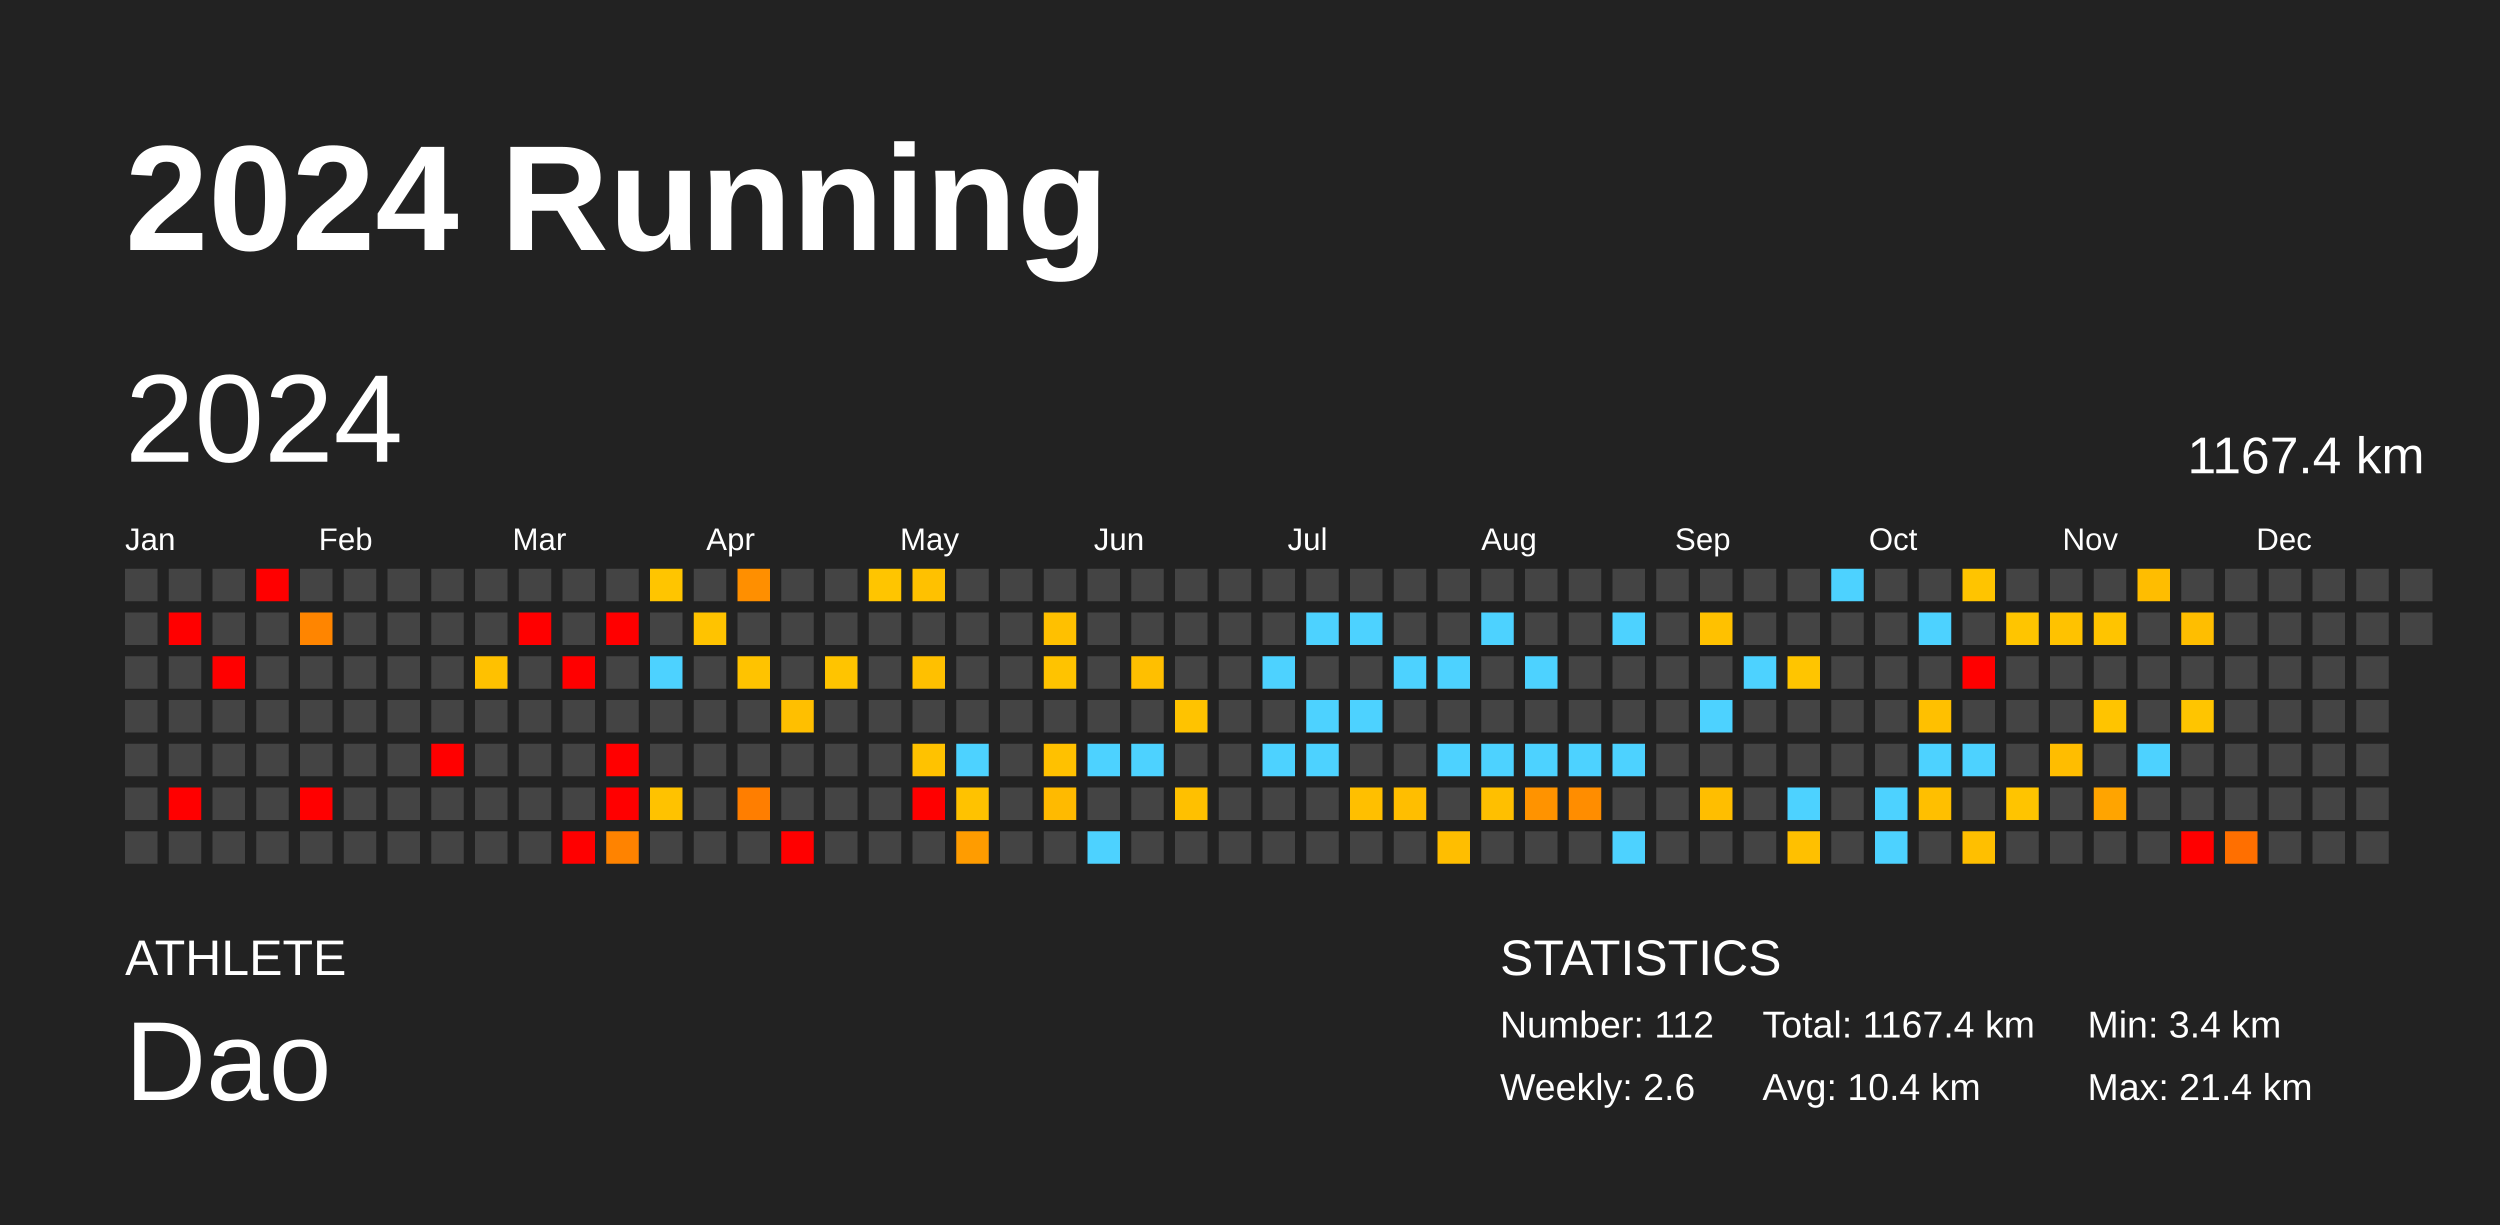
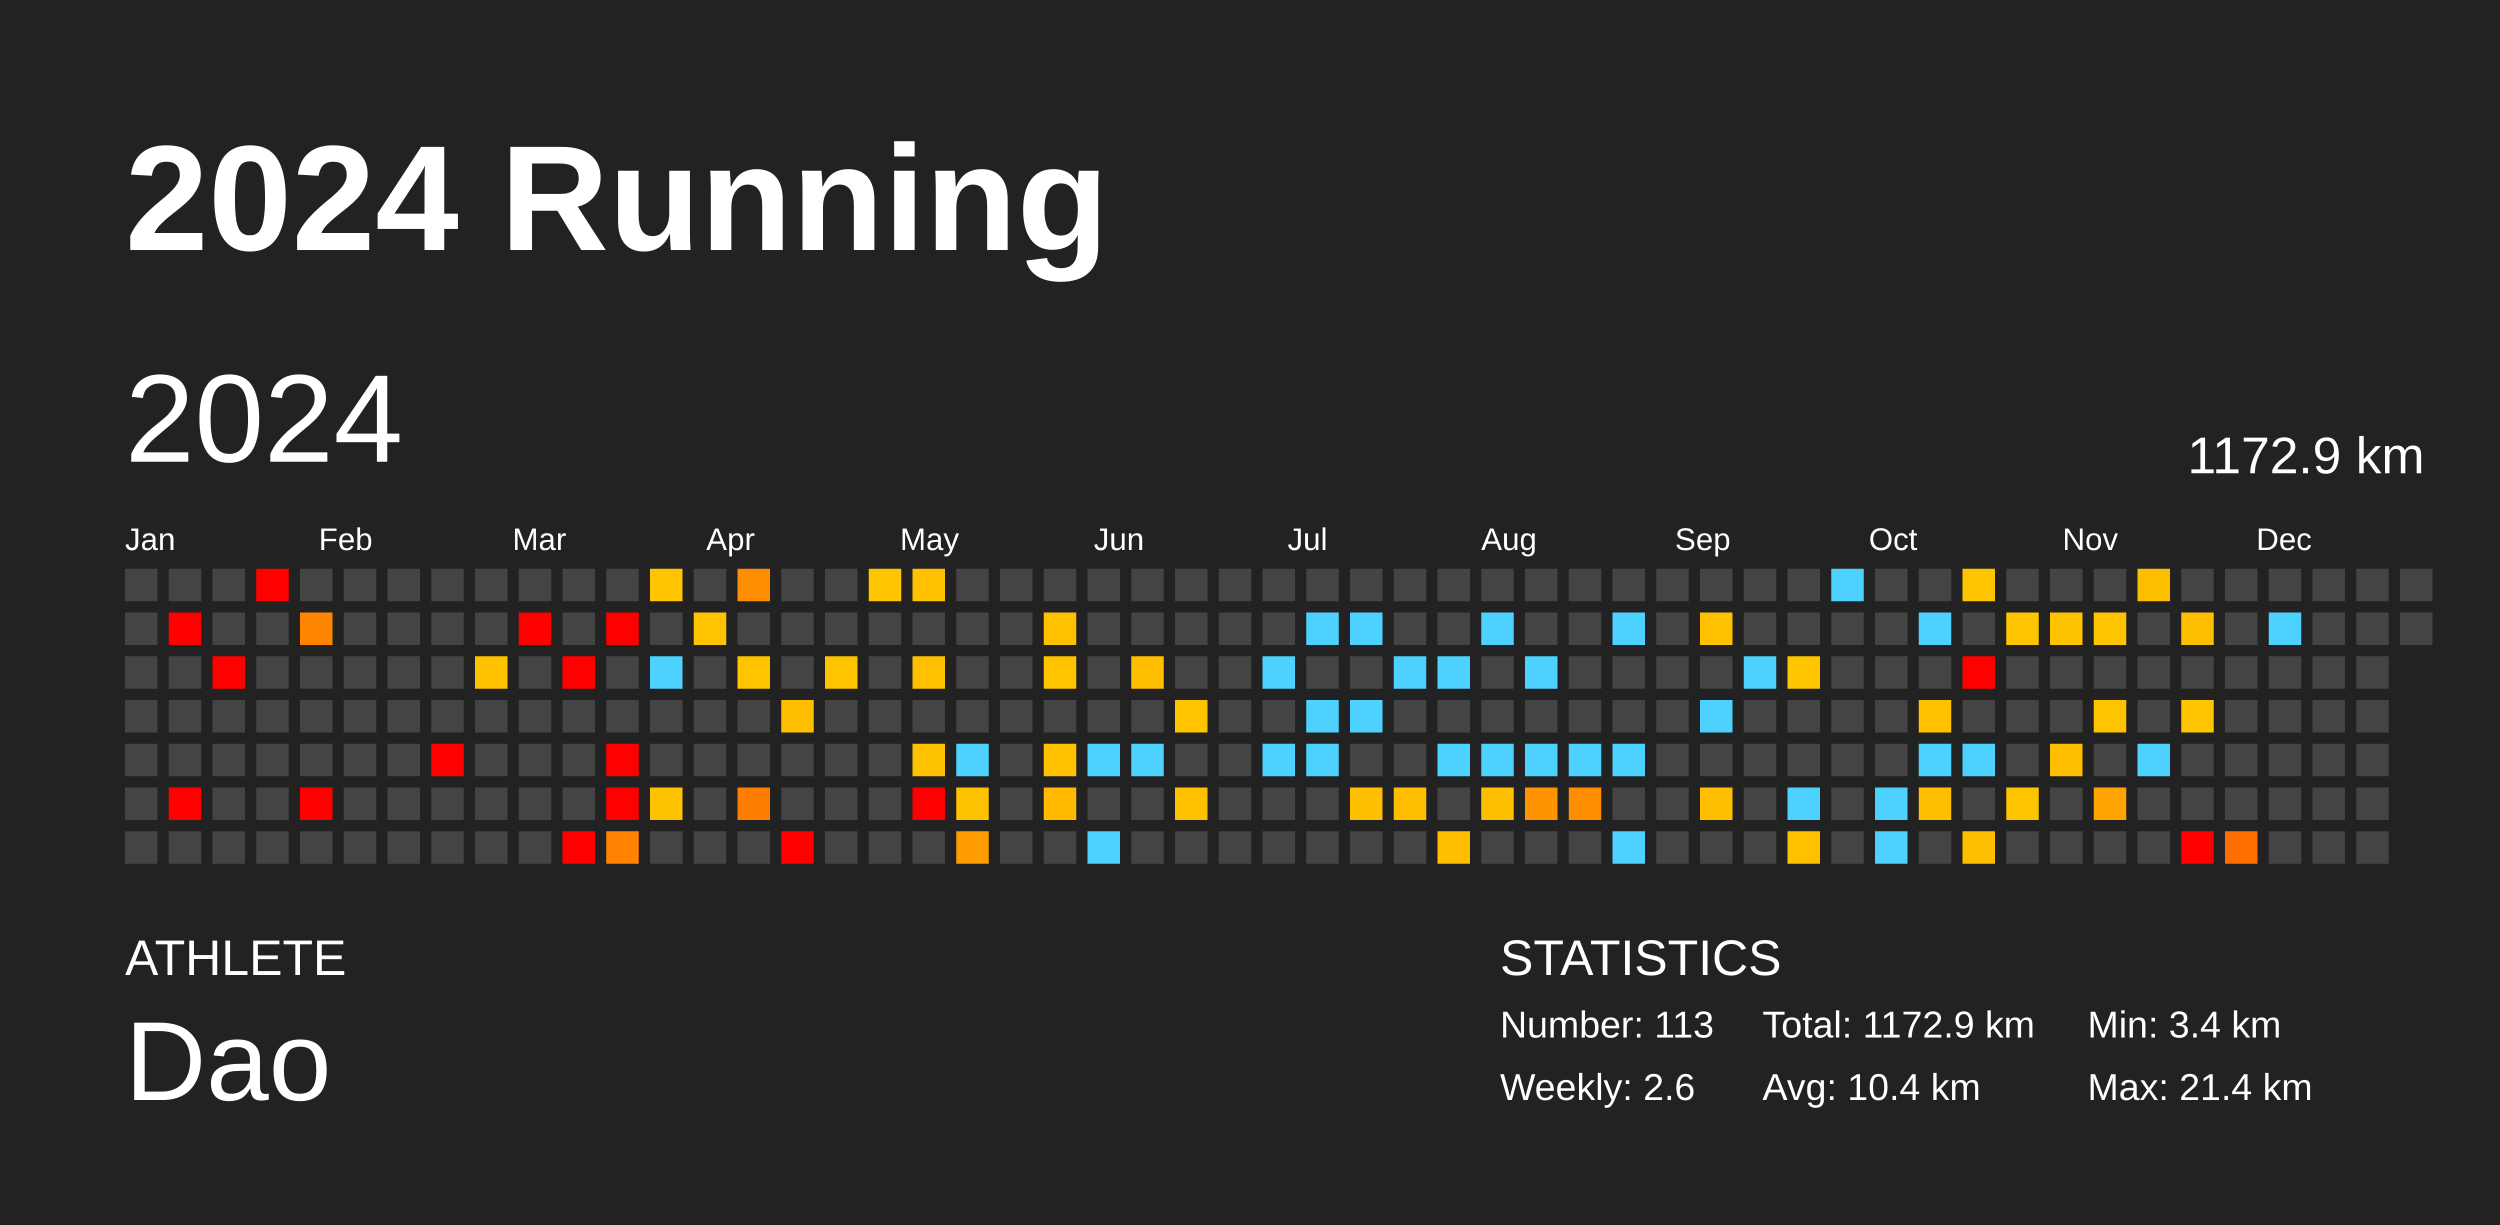
<svg xmlns="http://www.w3.org/2000/svg" baseProfile="full" height="98mm" version="1.1" viewBox="0,0,200,98" width="200mm">
  <defs />
  <rect fill="#222222" height="98" width="200" x="0" y="0" />
  <text fill="#FFFFFF" style="font-size:12px; font-family:Arial; font-weight:bold;" x="10" y="20">2024 Running</text>
  <text fill="#FFFFFF" style="font-size:4px; font-family:Arial" x="10" y="78">ATHLETE</text>
  <text fill="#FFFFFF" style="font-size:9px; font-family:Arial" x="10" y="88">Dao</text>
  <text fill="#FFFFFF" style="font-size:4px; font-family:Arial" x="120" y="78">STATISTICS</text>
-   <text fill="#FFFFFF" style="font-size:3px; font-family:Arial" x="120" y="83">Number: 112</text>
+   <text fill="#FFFFFF" style="font-size:3px; font-family:Arial" x="120" y="83">Number: 113</text>
  <text fill="#FFFFFF" style="font-size:3px; font-family:Arial" x="120" y="88">Weekly: 2.6</text>
-   <text fill="#FFFFFF" style="font-size:3px; font-family:Arial" x="141" y="83">Total: 1167.4 km</text>
+   <text fill="#FFFFFF" style="font-size:3px; font-family:Arial" x="141" y="83">Total: 1172.9 km</text>
  <text fill="#FFFFFF" style="font-size:3px; font-family:Arial" x="141" y="88">Avg: 10.4 km</text>
  <text fill="#FFFFFF" style="font-size:3px; font-family:Arial" x="167" y="83">Min: 3.4 km</text>
  <text fill="#FFFFFF" style="font-size:3px; font-family:Arial" x="167" y="88">Max: 21.4 km</text>
  <text dominant-baseline="hanging" fill="#FFFFFF" style="font-size:10.0px; font-family:Arial;" x="10" y="30">2024</text>
-   <text dominant-baseline="hanging" fill="#FFFFFF" style="font-size:4.125px; font-family:Arial;" x="175" y="35">1167.4 km</text>
+   <text dominant-baseline="hanging" fill="#FFFFFF" style="font-size:4.125px; font-family:Arial;" x="175" y="35">1172.9 km</text>
  <text fill="#FFFFFF" style="font-size:2.5px; font-family:Arial" x="10.0" y="44">Jan</text>
  <text fill="#FFFFFF" style="font-size:2.5px; font-family:Arial" x="25.5" y="44">Feb</text>
  <text fill="#FFFFFF" style="font-size:2.5px; font-family:Arial" x="41.0" y="44">Mar</text>
  <text fill="#FFFFFF" style="font-size:2.5px; font-family:Arial" x="56.5" y="44">Apr</text>
  <text fill="#FFFFFF" style="font-size:2.5px; font-family:Arial" x="72.0" y="44">May</text>
  <text fill="#FFFFFF" style="font-size:2.5px; font-family:Arial" x="87.5" y="44">Jun</text>
  <text fill="#FFFFFF" style="font-size:2.5px; font-family:Arial" x="103.0" y="44">Jul</text>
  <text fill="#FFFFFF" style="font-size:2.5px; font-family:Arial" x="118.5" y="44">Aug</text>
  <text fill="#FFFFFF" style="font-size:2.5px; font-family:Arial" x="134.0" y="44">Sep</text>
  <text fill="#FFFFFF" style="font-size:2.5px; font-family:Arial" x="149.5" y="44">Oct</text>
  <text fill="#FFFFFF" style="font-size:2.5px; font-family:Arial" x="165.0" y="44">Nov</text>
  <text fill="#FFFFFF" style="font-size:2.5px; font-family:Arial" x="180.5" y="44">Dec</text>
  <rect fill="#444444" height="2.6" width="2.6" x="10.0" y="45.5" />
  <rect fill="#444444" height="2.6" width="2.6" x="10.0" y="49.0" />
  <rect fill="#444444" height="2.6" width="2.6" x="10.0" y="52.5" />
  <rect fill="#444444" height="2.6" width="2.6" x="10.0" y="56.0" />
  <rect fill="#444444" height="2.6" width="2.6" x="10.0" y="59.5" />
  <rect fill="#444444" height="2.6" width="2.6" x="10.0" y="63.0" />
  <rect fill="#444444" height="2.6" width="2.6" x="10.0" y="66.5" />
  <rect fill="#444444" height="2.6" width="2.6" x="13.5" y="45.5" />
  <rect fill="red" height="2.6" width="2.6" x="13.5" y="49.0" />
  <rect fill="#444444" height="2.6" width="2.6" x="13.5" y="52.5" />
  <rect fill="#444444" height="2.6" width="2.6" x="13.5" y="56.0" />
  <rect fill="#444444" height="2.6" width="2.6" x="13.5" y="59.5" />
  <rect fill="red" height="2.6" width="2.6" x="13.5" y="63.0" />
  <rect fill="#444444" height="2.6" width="2.6" x="13.5" y="66.5" />
  <rect fill="#444444" height="2.6" width="2.6" x="17.0" y="45.5" />
  <rect fill="#444444" height="2.6" width="2.6" x="17.0" y="49.0" />
  <rect fill="red" height="2.6" width="2.6" x="17.0" y="52.5" />
  <rect fill="#444444" height="2.6" width="2.6" x="17.0" y="56.0" />
  <rect fill="#444444" height="2.6" width="2.6" x="17.0" y="59.5" />
  <rect fill="#444444" height="2.6" width="2.6" x="17.0" y="63.0" />
  <rect fill="#444444" height="2.6" width="2.6" x="17.0" y="66.5" />
  <rect fill="red" height="2.6" width="2.6" x="20.5" y="45.5" />
  <rect fill="#444444" height="2.6" width="2.6" x="20.5" y="49.0" />
  <rect fill="#444444" height="2.6" width="2.6" x="20.5" y="52.5" />
  <rect fill="#444444" height="2.6" width="2.6" x="20.5" y="56.0" />
  <rect fill="#444444" height="2.6" width="2.6" x="20.5" y="59.5" />
  <rect fill="#444444" height="2.6" width="2.6" x="20.5" y="63.0" />
  <rect fill="#444444" height="2.6" width="2.6" x="20.5" y="66.5" />
  <rect fill="#444444" height="2.6" width="2.6" x="24.0" y="45.5" />
  <rect fill="#ff8500" height="2.6" width="2.6" x="24.0" y="49.0" />
  <rect fill="#444444" height="2.6" width="2.6" x="24.0" y="52.5" />
  <rect fill="#444444" height="2.6" width="2.6" x="24.0" y="56.0" />
  <rect fill="#444444" height="2.6" width="2.6" x="24.0" y="59.5" />
  <rect fill="red" height="2.6" width="2.6" x="24.0" y="63.0" />
  <rect fill="#444444" height="2.6" width="2.6" x="24.0" y="66.5" />
  <rect fill="#444444" height="2.6" width="2.6" x="27.5" y="45.5" />
  <rect fill="#444444" height="2.6" width="2.6" x="27.5" y="49.0" />
  <rect fill="#444444" height="2.6" width="2.6" x="27.5" y="52.5" />
  <rect fill="#444444" height="2.6" width="2.6" x="27.5" y="56.0" />
  <rect fill="#444444" height="2.6" width="2.6" x="27.5" y="59.5" />
  <rect fill="#444444" height="2.6" width="2.6" x="27.5" y="63.0" />
  <rect fill="#444444" height="2.6" width="2.6" x="27.5" y="66.5" />
  <rect fill="#444444" height="2.6" width="2.6" x="31.0" y="45.5" />
  <rect fill="#444444" height="2.6" width="2.6" x="31.0" y="49.0" />
  <rect fill="#444444" height="2.6" width="2.6" x="31.0" y="52.5" />
  <rect fill="#444444" height="2.6" width="2.6" x="31.0" y="56.0" />
  <rect fill="#444444" height="2.6" width="2.6" x="31.0" y="59.5" />
  <rect fill="#444444" height="2.6" width="2.6" x="31.0" y="63.0" />
  <rect fill="#444444" height="2.6" width="2.6" x="31.0" y="66.5" />
  <rect fill="#444444" height="2.6" width="2.6" x="34.5" y="45.5" />
  <rect fill="#444444" height="2.6" width="2.6" x="34.5" y="49.0" />
  <rect fill="#444444" height="2.6" width="2.6" x="34.5" y="52.5" />
  <rect fill="#444444" height="2.6" width="2.6" x="34.5" y="56.0" />
  <rect fill="red" height="2.6" width="2.6" x="34.5" y="59.5" />
  <rect fill="#444444" height="2.6" width="2.6" x="34.5" y="63.0" />
  <rect fill="#444444" height="2.6" width="2.6" x="34.5" y="66.5" />
  <rect fill="#444444" height="2.6" width="2.6" x="38.0" y="45.5" />
  <rect fill="#444444" height="2.6" width="2.6" x="38.0" y="49.0" />
  <rect fill="#ffc100" height="2.6" width="2.6" x="38.0" y="52.5" />
  <rect fill="#444444" height="2.6" width="2.6" x="38.0" y="56.0" />
  <rect fill="#444444" height="2.6" width="2.6" x="38.0" y="59.5" />
  <rect fill="#444444" height="2.6" width="2.6" x="38.0" y="63.0" />
  <rect fill="#444444" height="2.6" width="2.6" x="38.0" y="66.5" />
  <rect fill="#444444" height="2.6" width="2.6" x="41.5" y="45.5" />
  <rect fill="red" height="2.6" width="2.6" x="41.5" y="49.0" />
  <rect fill="#444444" height="2.6" width="2.6" x="41.5" y="52.5" />
  <rect fill="#444444" height="2.6" width="2.6" x="41.5" y="56.0" />
  <rect fill="#444444" height="2.6" width="2.6" x="41.5" y="59.5" />
  <rect fill="#444444" height="2.6" width="2.6" x="41.5" y="63.0" />
  <rect fill="#444444" height="2.6" width="2.6" x="41.5" y="66.5" />
  <rect fill="#444444" height="2.6" width="2.6" x="45.0" y="45.5" />
  <rect fill="#444444" height="2.6" width="2.6" x="45.0" y="49.0" />
  <rect fill="red" height="2.6" width="2.6" x="45.0" y="52.5" />
  <rect fill="#444444" height="2.6" width="2.6" x="45.0" y="56.0" />
  <rect fill="#444444" height="2.6" width="2.6" x="45.0" y="59.5" />
  <rect fill="#444444" height="2.6" width="2.6" x="45.0" y="63.0" />
  <rect fill="red" height="2.6" width="2.6" x="45.0" y="66.5" />
  <rect fill="#444444" height="2.6" width="2.6" x="48.5" y="45.5" />
  <rect fill="red" height="2.6" width="2.6" x="48.5" y="49.0" />
  <rect fill="#444444" height="2.6" width="2.6" x="48.5" y="52.5" />
  <rect fill="#444444" height="2.6" width="2.6" x="48.5" y="56.0" />
  <rect fill="red" height="2.6" width="2.6" x="48.5" y="59.5" />
  <rect fill="red" height="2.6" width="2.6" x="48.5" y="63.0" />
  <rect fill="#ff8300" height="2.6" width="2.6" x="48.5" y="66.5" />
  <rect fill="#ffc500" height="2.6" width="2.6" x="52.0" y="45.5" />
  <rect fill="#444444" height="2.6" width="2.6" x="52.0" y="49.0" />
  <rect fill="#4dd2ff" height="2.6" width="2.6" x="52.0" y="52.5" />
  <rect fill="#444444" height="2.6" width="2.6" x="52.0" y="56.0" />
  <rect fill="#444444" height="2.6" width="2.6" x="52.0" y="59.5" />
  <rect fill="#ffc200" height="2.6" width="2.6" x="52.0" y="63.0" />
  <rect fill="#444444" height="2.6" width="2.6" x="52.0" y="66.5" />
  <rect fill="#444444" height="2.6" width="2.6" x="55.5" y="45.5" />
  <rect fill="#ffc300" height="2.6" width="2.6" x="55.5" y="49.0" />
  <rect fill="#444444" height="2.6" width="2.6" x="55.5" y="52.5" />
  <rect fill="#444444" height="2.6" width="2.6" x="55.5" y="56.0" />
  <rect fill="#444444" height="2.6" width="2.6" x="55.5" y="59.5" />
  <rect fill="#444444" height="2.6" width="2.6" x="55.5" y="63.0" />
  <rect fill="#444444" height="2.6" width="2.6" x="55.5" y="66.5" />
  <rect fill="#ff8f00" height="2.6" width="2.6" x="59.0" y="45.5" />
  <rect fill="#444444" height="2.6" width="2.6" x="59.0" y="49.0" />
  <rect fill="#ffc300" height="2.6" width="2.6" x="59.0" y="52.5" />
  <rect fill="#444444" height="2.6" width="2.6" x="59.0" y="56.0" />
  <rect fill="#444444" height="2.6" width="2.6" x="59.0" y="59.5" />
  <rect fill="#ff7e00" height="2.6" width="2.6" x="59.0" y="63.0" />
  <rect fill="#444444" height="2.6" width="2.6" x="59.0" y="66.5" />
  <rect fill="#444444" height="2.6" width="2.6" x="62.5" y="45.5" />
  <rect fill="#444444" height="2.6" width="2.6" x="62.5" y="49.0" />
  <rect fill="#444444" height="2.6" width="2.6" x="62.5" y="52.5" />
  <rect fill="#ffbf00" height="2.6" width="2.6" x="62.5" y="56.0" />
  <rect fill="#444444" height="2.6" width="2.6" x="62.5" y="59.5" />
  <rect fill="#444444" height="2.6" width="2.6" x="62.5" y="63.0" />
  <rect fill="red" height="2.6" width="2.6" x="62.5" y="66.5" />
  <rect fill="#444444" height="2.6" width="2.6" x="66.0" y="45.5" />
  <rect fill="#444444" height="2.6" width="2.6" x="66.0" y="49.0" />
  <rect fill="#ffc400" height="2.6" width="2.6" x="66.0" y="52.5" />
  <rect fill="#444444" height="2.6" width="2.6" x="66.0" y="56.0" />
  <rect fill="#444444" height="2.6" width="2.6" x="66.0" y="59.5" />
  <rect fill="#444444" height="2.6" width="2.6" x="66.0" y="63.0" />
  <rect fill="#444444" height="2.6" width="2.6" x="66.0" y="66.5" />
  <rect fill="#ffc500" height="2.6" width="2.6" x="69.5" y="45.5" />
  <rect fill="#444444" height="2.6" width="2.6" x="69.5" y="49.0" />
  <rect fill="#444444" height="2.6" width="2.6" x="69.5" y="52.5" />
  <rect fill="#444444" height="2.6" width="2.6" x="69.5" y="56.0" />
  <rect fill="#444444" height="2.6" width="2.6" x="69.5" y="59.5" />
  <rect fill="#444444" height="2.6" width="2.6" x="69.5" y="63.0" />
  <rect fill="#444444" height="2.6" width="2.6" x="69.5" y="66.5" />
  <rect fill="#ffc100" height="2.6" width="2.6" x="73.0" y="45.5" />
  <rect fill="#444444" height="2.6" width="2.6" x="73.0" y="49.0" />
  <rect fill="#ffc000" height="2.6" width="2.6" x="73.0" y="52.5" />
  <rect fill="#444444" height="2.6" width="2.6" x="73.0" y="56.0" />
  <rect fill="#ffc200" height="2.6" width="2.6" x="73.0" y="59.5" />
  <rect fill="red" height="2.6" width="2.6" x="73.0" y="63.0" />
  <rect fill="#444444" height="2.6" width="2.6" x="73.0" y="66.5" />
  <rect fill="#444444" height="2.6" width="2.6" x="76.5" y="45.5" />
  <rect fill="#444444" height="2.6" width="2.6" x="76.5" y="49.0" />
  <rect fill="#444444" height="2.6" width="2.6" x="76.5" y="52.5" />
  <rect fill="#444444" height="2.6" width="2.6" x="76.5" y="56.0" />
  <rect fill="#4dd2ff" height="2.6" width="2.6" x="76.5" y="59.5" />
  <rect fill="#ffc200" height="2.6" width="2.6" x="76.5" y="63.0" />
  <rect fill="#ff9c00" height="2.6" width="2.6" x="76.5" y="66.5" />
  <rect fill="#444444" height="2.6" width="2.6" x="80.0" y="45.5" />
  <rect fill="#444444" height="2.6" width="2.6" x="80.0" y="49.0" />
  <rect fill="#444444" height="2.6" width="2.6" x="80.0" y="52.5" />
  <rect fill="#444444" height="2.6" width="2.6" x="80.0" y="56.0" />
  <rect fill="#444444" height="2.6" width="2.6" x="80.0" y="59.5" />
  <rect fill="#444444" height="2.6" width="2.6" x="80.0" y="63.0" />
  <rect fill="#444444" height="2.6" width="2.6" x="80.0" y="66.5" />
  <rect fill="#444444" height="2.6" width="2.6" x="83.5" y="45.5" />
  <rect fill="#ffc000" height="2.6" width="2.6" x="83.5" y="49.0" />
  <rect fill="#ffc300" height="2.6" width="2.6" x="83.5" y="52.5" />
  <rect fill="#444444" height="2.6" width="2.6" x="83.5" y="56.0" />
  <rect fill="#ffc100" height="2.6" width="2.6" x="83.5" y="59.5" />
  <rect fill="#ffba00" height="2.6" width="2.6" x="83.5" y="63.0" />
  <rect fill="#444444" height="2.6" width="2.6" x="83.5" y="66.5" />
  <rect fill="#444444" height="2.6" width="2.6" x="87.0" y="45.5" />
  <rect fill="#444444" height="2.6" width="2.6" x="87.0" y="49.0" />
  <rect fill="#444444" height="2.6" width="2.6" x="87.0" y="52.5" />
  <rect fill="#444444" height="2.6" width="2.6" x="87.0" y="56.0" />
  <rect fill="#4dd2ff" height="2.6" width="2.6" x="87.0" y="59.5" />
  <rect fill="#444444" height="2.6" width="2.6" x="87.0" y="63.0" />
  <rect fill="#4dd2ff" height="2.6" width="2.6" x="87.0" y="66.5" />
  <rect fill="#444444" height="2.6" width="2.6" x="90.5" y="45.5" />
  <rect fill="#444444" height="2.6" width="2.6" x="90.5" y="49.0" />
  <rect fill="#ffbf00" height="2.6" width="2.6" x="90.5" y="52.5" />
  <rect fill="#444444" height="2.6" width="2.6" x="90.5" y="56.0" />
  <rect fill="#4dd2ff" height="2.6" width="2.6" x="90.5" y="59.5" />
  <rect fill="#444444" height="2.6" width="2.6" x="90.5" y="63.0" />
  <rect fill="#444444" height="2.6" width="2.6" x="90.5" y="66.5" />
  <rect fill="#444444" height="2.6" width="2.6" x="94.0" y="45.5" />
  <rect fill="#444444" height="2.6" width="2.6" x="94.0" y="49.0" />
  <rect fill="#444444" height="2.6" width="2.6" x="94.0" y="52.5" />
  <rect fill="#ffc300" height="2.6" width="2.6" x="94.0" y="56.0" />
  <rect fill="#444444" height="2.6" width="2.6" x="94.0" y="59.5" />
  <rect fill="#ffc000" height="2.6" width="2.6" x="94.0" y="63.0" />
  <rect fill="#444444" height="2.6" width="2.6" x="94.0" y="66.5" />
  <rect fill="#444444" height="2.6" width="2.6" x="97.5" y="45.5" />
  <rect fill="#444444" height="2.6" width="2.6" x="97.5" y="49.0" />
  <rect fill="#444444" height="2.6" width="2.6" x="97.5" y="52.5" />
  <rect fill="#444444" height="2.6" width="2.6" x="97.5" y="56.0" />
  <rect fill="#444444" height="2.6" width="2.6" x="97.5" y="59.5" />
  <rect fill="#444444" height="2.6" width="2.6" x="97.5" y="63.0" />
  <rect fill="#444444" height="2.6" width="2.6" x="97.5" y="66.5" />
  <rect fill="#444444" height="2.6" width="2.6" x="101.0" y="45.5" />
  <rect fill="#444444" height="2.6" width="2.6" x="101.0" y="49.0" />
  <rect fill="#4dd2ff" height="2.6" width="2.6" x="101.0" y="52.5" />
  <rect fill="#444444" height="2.6" width="2.6" x="101.0" y="56.0" />
  <rect fill="#4dd2ff" height="2.6" width="2.6" x="101.0" y="59.5" />
  <rect fill="#444444" height="2.6" width="2.6" x="101.0" y="63.0" />
  <rect fill="#444444" height="2.6" width="2.6" x="101.0" y="66.5" />
  <rect fill="#444444" height="2.6" width="2.6" x="104.5" y="45.5" />
  <rect fill="#4dd2ff" height="2.6" width="2.6" x="104.5" y="49.0" />
  <rect fill="#444444" height="2.6" width="2.6" x="104.5" y="52.5" />
  <rect fill="#4dd2ff" height="2.6" width="2.6" x="104.5" y="56.0" />
  <rect fill="#4dd2ff" height="2.6" width="2.6" x="104.5" y="59.5" />
  <rect fill="#444444" height="2.6" width="2.6" x="104.5" y="63.0" />
  <rect fill="#444444" height="2.6" width="2.6" x="104.5" y="66.5" />
  <rect fill="#444444" height="2.6" width="2.6" x="108.0" y="45.5" />
  <rect fill="#4dd2ff" height="2.6" width="2.6" x="108.0" y="49.0" />
  <rect fill="#444444" height="2.6" width="2.6" x="108.0" y="52.5" />
  <rect fill="#4dd2ff" height="2.6" width="2.6" x="108.0" y="56.0" />
  <rect fill="#444444" height="2.6" width="2.6" x="108.0" y="59.5" />
  <rect fill="#ffbf00" height="2.6" width="2.6" x="108.0" y="63.0" />
  <rect fill="#444444" height="2.6" width="2.6" x="108.0" y="66.5" />
  <rect fill="#444444" height="2.6" width="2.6" x="111.5" y="45.5" />
  <rect fill="#444444" height="2.6" width="2.6" x="111.5" y="49.0" />
  <rect fill="#4dd2ff" height="2.6" width="2.6" x="111.5" y="52.5" />
  <rect fill="#444444" height="2.6" width="2.6" x="111.5" y="56.0" />
  <rect fill="#444444" height="2.6" width="2.6" x="111.5" y="59.5" />
  <rect fill="#ffbe00" height="2.6" width="2.6" x="111.5" y="63.0" />
  <rect fill="#444444" height="2.6" width="2.6" x="111.5" y="66.5" />
  <rect fill="#444444" height="2.6" width="2.6" x="115.0" y="45.5" />
  <rect fill="#444444" height="2.6" width="2.6" x="115.0" y="49.0" />
  <rect fill="#4dd2ff" height="2.6" width="2.6" x="115.0" y="52.5" />
  <rect fill="#444444" height="2.6" width="2.6" x="115.0" y="56.0" />
  <rect fill="#4dd2ff" height="2.6" width="2.6" x="115.0" y="59.5" />
  <rect fill="#444444" height="2.6" width="2.6" x="115.0" y="63.0" />
  <rect fill="#ffbe00" height="2.6" width="2.6" x="115.0" y="66.5" />
  <rect fill="#444444" height="2.6" width="2.6" x="118.5" y="45.5" />
  <rect fill="#4dd2ff" height="2.6" width="2.6" x="118.5" y="49.0" />
  <rect fill="#444444" height="2.6" width="2.6" x="118.5" y="52.5" />
  <rect fill="#444444" height="2.6" width="2.6" x="118.5" y="56.0" />
  <rect fill="#4dd2ff" height="2.6" width="2.6" x="118.5" y="59.5" />
  <rect fill="#ffbf00" height="2.6" width="2.6" x="118.5" y="63.0" />
  <rect fill="#444444" height="2.6" width="2.6" x="118.5" y="66.5" />
  <rect fill="#444444" height="2.6" width="2.6" x="122.0" y="45.5" />
  <rect fill="#444444" height="2.6" width="2.6" x="122.0" y="49.0" />
  <rect fill="#4dd2ff" height="2.6" width="2.6" x="122.0" y="52.5" />
  <rect fill="#444444" height="2.6" width="2.6" x="122.0" y="56.0" />
  <rect fill="#4dd2ff" height="2.6" width="2.6" x="122.0" y="59.5" />
  <rect fill="#ff9300" height="2.6" width="2.6" x="122.0" y="63.0" />
  <rect fill="#444444" height="2.6" width="2.6" x="122.0" y="66.5" />
  <rect fill="#444444" height="2.6" width="2.6" x="125.5" y="45.5" />
  <rect fill="#444444" height="2.6" width="2.6" x="125.5" y="49.0" />
  <rect fill="#444444" height="2.6" width="2.6" x="125.5" y="52.5" />
  <rect fill="#444444" height="2.6" width="2.6" x="125.5" y="56.0" />
  <rect fill="#4dd2ff" height="2.6" width="2.6" x="125.5" y="59.5" />
  <rect fill="#ff8d00" height="2.6" width="2.6" x="125.5" y="63.0" />
  <rect fill="#444444" height="2.6" width="2.6" x="125.5" y="66.5" />
  <rect fill="#444444" height="2.6" width="2.6" x="129.0" y="45.5" />
  <rect fill="#4dd2ff" height="2.6" width="2.6" x="129.0" y="49.0" />
  <rect fill="#444444" height="2.6" width="2.6" x="129.0" y="52.5" />
  <rect fill="#444444" height="2.6" width="2.6" x="129.0" y="56.0" />
  <rect fill="#4dd2ff" height="2.6" width="2.6" x="129.0" y="59.5" />
  <rect fill="#444444" height="2.6" width="2.6" x="129.0" y="63.0" />
  <rect fill="#4dd2ff" height="2.6" width="2.6" x="129.0" y="66.5" />
  <rect fill="#444444" height="2.6" width="2.6" x="132.5" y="45.5" />
  <rect fill="#444444" height="2.6" width="2.6" x="132.5" y="49.0" />
  <rect fill="#444444" height="2.6" width="2.6" x="132.5" y="52.5" />
  <rect fill="#444444" height="2.6" width="2.6" x="132.5" y="56.0" />
  <rect fill="#444444" height="2.6" width="2.6" x="132.5" y="59.5" />
  <rect fill="#444444" height="2.6" width="2.6" x="132.5" y="63.0" />
  <rect fill="#444444" height="2.6" width="2.6" x="132.5" y="66.5" />
  <rect fill="#444444" height="2.6" width="2.6" x="136.0" y="45.5" />
  <rect fill="#ffc100" height="2.6" width="2.6" x="136.0" y="49.0" />
  <rect fill="#444444" height="2.6" width="2.6" x="136.0" y="52.5" />
  <rect fill="#4dd2ff" height="2.6" width="2.6" x="136.0" y="56.0" />
  <rect fill="#444444" height="2.6" width="2.6" x="136.0" y="59.5" />
  <rect fill="#ffbe00" height="2.6" width="2.6" x="136.0" y="63.0" />
  <rect fill="#444444" height="2.6" width="2.6" x="136.0" y="66.5" />
  <rect fill="#444444" height="2.6" width="2.6" x="139.5" y="45.5" />
  <rect fill="#444444" height="2.6" width="2.6" x="139.5" y="49.0" />
  <rect fill="#4dd2ff" height="2.6" width="2.6" x="139.5" y="52.5" />
  <rect fill="#444444" height="2.6" width="2.6" x="139.5" y="56.0" />
  <rect fill="#444444" height="2.6" width="2.6" x="139.5" y="59.5" />
  <rect fill="#444444" height="2.6" width="2.6" x="139.5" y="63.0" />
  <rect fill="#444444" height="2.6" width="2.6" x="139.5" y="66.5" />
  <rect fill="#444444" height="2.6" width="2.6" x="143.0" y="45.5" />
  <rect fill="#444444" height="2.6" width="2.6" x="143.0" y="49.0" />
  <rect fill="#ffc500" height="2.6" width="2.6" x="143.0" y="52.5" />
  <rect fill="#444444" height="2.6" width="2.6" x="143.0" y="56.0" />
  <rect fill="#444444" height="2.6" width="2.6" x="143.0" y="59.5" />
  <rect fill="#4dd2ff" height="2.6" width="2.6" x="143.0" y="63.0" />
  <rect fill="#ffc000" height="2.6" width="2.6" x="143.0" y="66.5" />
  <rect fill="#4dd2ff" height="2.6" width="2.6" x="146.5" y="45.5" />
  <rect fill="#444444" height="2.6" width="2.6" x="146.5" y="49.0" />
  <rect fill="#444444" height="2.6" width="2.6" x="146.5" y="52.5" />
  <rect fill="#444444" height="2.6" width="2.6" x="146.5" y="56.0" />
  <rect fill="#444444" height="2.6" width="2.6" x="146.5" y="59.5" />
  <rect fill="#444444" height="2.6" width="2.6" x="146.5" y="63.0" />
  <rect fill="#444444" height="2.6" width="2.6" x="146.5" y="66.5" />
  <rect fill="#444444" height="2.6" width="2.6" x="150.0" y="45.5" />
  <rect fill="#444444" height="2.6" width="2.6" x="150.0" y="49.0" />
  <rect fill="#444444" height="2.6" width="2.6" x="150.0" y="52.5" />
  <rect fill="#444444" height="2.6" width="2.6" x="150.0" y="56.0" />
  <rect fill="#444444" height="2.6" width="2.6" x="150.0" y="59.5" />
  <rect fill="#4dd2ff" height="2.6" width="2.6" x="150.0" y="63.0" />
  <rect fill="#4dd2ff" height="2.6" width="2.6" x="150.0" y="66.5" />
  <rect fill="#444444" height="2.6" width="2.6" x="153.5" y="45.5" />
  <rect fill="#4dd2ff" height="2.6" width="2.6" x="153.5" y="49.0" />
  <rect fill="#444444" height="2.6" width="2.6" x="153.5" y="52.5" />
  <rect fill="#ffc000" height="2.6" width="2.6" x="153.5" y="56.0" />
  <rect fill="#4dd2ff" height="2.6" width="2.6" x="153.5" y="59.5" />
  <rect fill="#ffbf00" height="2.6" width="2.6" x="153.5" y="63.0" />
  <rect fill="#444444" height="2.6" width="2.6" x="153.5" y="66.5" />
  <rect fill="#ffc400" height="2.6" width="2.6" x="157.0" y="45.5" />
  <rect fill="#444444" height="2.6" width="2.6" x="157.0" y="49.0" />
  <rect fill="red" height="2.6" width="2.6" x="157.0" y="52.5" />
  <rect fill="#444444" height="2.6" width="2.6" x="157.0" y="56.0" />
  <rect fill="#4dd2ff" height="2.6" width="2.6" x="157.0" y="59.5" />
  <rect fill="#444444" height="2.6" width="2.6" x="157.0" y="63.0" />
  <rect fill="#ffbf00" height="2.6" width="2.6" x="157.0" y="66.5" />
  <rect fill="#444444" height="2.6" width="2.6" x="160.5" y="45.5" />
  <rect fill="#ffc500" height="2.6" width="2.6" x="160.5" y="49.0" />
  <rect fill="#444444" height="2.6" width="2.6" x="160.5" y="52.5" />
  <rect fill="#444444" height="2.6" width="2.6" x="160.5" y="56.0" />
  <rect fill="#444444" height="2.6" width="2.6" x="160.5" y="59.5" />
  <rect fill="#ffc400" height="2.6" width="2.6" x="160.5" y="63.0" />
  <rect fill="#444444" height="2.6" width="2.6" x="160.5" y="66.5" />
  <rect fill="#444444" height="2.6" width="2.6" x="164.0" y="45.5" />
  <rect fill="#ffc200" height="2.6" width="2.6" x="164.0" y="49.0" />
  <rect fill="#444444" height="2.6" width="2.6" x="164.0" y="52.5" />
  <rect fill="#444444" height="2.6" width="2.6" x="164.0" y="56.0" />
  <rect fill="#ffbd00" height="2.6" width="2.6" x="164.0" y="59.5" />
  <rect fill="#444444" height="2.6" width="2.6" x="164.0" y="63.0" />
  <rect fill="#444444" height="2.6" width="2.6" x="164.0" y="66.5" />
  <rect fill="#444444" height="2.6" width="2.6" x="167.5" y="45.5" />
  <rect fill="#ffc400" height="2.6" width="2.6" x="167.5" y="49.0" />
  <rect fill="#444444" height="2.6" width="2.6" x="167.5" y="52.5" />
  <rect fill="#ffc400" height="2.6" width="2.6" x="167.5" y="56.0" />
  <rect fill="#444444" height="2.6" width="2.6" x="167.5" y="59.5" />
  <rect fill="#ffa400" height="2.6" width="2.6" x="167.5" y="63.0" />
  <rect fill="#444444" height="2.6" width="2.6" x="167.5" y="66.5" />
  <rect fill="#ffbd00" height="2.6" width="2.6" x="171.0" y="45.5" />
  <rect fill="#444444" height="2.6" width="2.6" x="171.0" y="49.0" />
  <rect fill="#444444" height="2.6" width="2.6" x="171.0" y="52.5" />
  <rect fill="#444444" height="2.6" width="2.6" x="171.0" y="56.0" />
  <rect fill="#4dd2ff" height="2.6" width="2.6" x="171.0" y="59.5" />
  <rect fill="#444444" height="2.6" width="2.6" x="171.0" y="63.0" />
  <rect fill="#444444" height="2.6" width="2.6" x="171.0" y="66.5" />
  <rect fill="#444444" height="2.6" width="2.6" x="174.5" y="45.5" />
  <rect fill="#ffbe00" height="2.6" width="2.6" x="174.5" y="49.0" />
  <rect fill="#444444" height="2.6" width="2.6" x="174.5" y="52.5" />
  <rect fill="#ffc500" height="2.6" width="2.6" x="174.5" y="56.0" />
  <rect fill="#444444" height="2.6" width="2.6" x="174.5" y="59.5" />
  <rect fill="#444444" height="2.6" width="2.6" x="174.5" y="63.0" />
  <rect fill="red" height="2.6" width="2.6" x="174.5" y="66.5" />
  <rect fill="#444444" height="2.6" width="2.6" x="178.0" y="45.5" />
  <rect fill="#444444" height="2.6" width="2.6" x="178.0" y="49.0" />
  <rect fill="#444444" height="2.6" width="2.6" x="178.0" y="52.5" />
  <rect fill="#444444" height="2.6" width="2.6" x="178.0" y="56.0" />
  <rect fill="#444444" height="2.6" width="2.6" x="178.0" y="59.5" />
  <rect fill="#444444" height="2.6" width="2.6" x="178.0" y="63.0" />
  <rect fill="#ff6f00" height="2.6" width="2.6" x="178.0" y="66.5" />
  <rect fill="#444444" height="2.6" width="2.6" x="181.5" y="45.5" />
-   <rect fill="#444444" height="2.6" width="2.6" x="181.5" y="49.0" />
+   <rect fill="#4dd2ff" height="2.6" width="2.6" x="181.5" y="49.0" />
  <rect fill="#444444" height="2.6" width="2.6" x="181.5" y="52.5" />
  <rect fill="#444444" height="2.6" width="2.6" x="181.5" y="56.0" />
  <rect fill="#444444" height="2.6" width="2.6" x="181.5" y="59.5" />
  <rect fill="#444444" height="2.6" width="2.6" x="181.5" y="63.0" />
  <rect fill="#444444" height="2.6" width="2.6" x="181.5" y="66.5" />
  <rect fill="#444444" height="2.6" width="2.6" x="185.0" y="45.5" />
  <rect fill="#444444" height="2.6" width="2.6" x="185.0" y="49.0" />
  <rect fill="#444444" height="2.6" width="2.6" x="185.0" y="52.5" />
  <rect fill="#444444" height="2.6" width="2.6" x="185.0" y="56.0" />
  <rect fill="#444444" height="2.6" width="2.6" x="185.0" y="59.5" />
  <rect fill="#444444" height="2.6" width="2.6" x="185.0" y="63.0" />
  <rect fill="#444444" height="2.6" width="2.6" x="185.0" y="66.5" />
  <rect fill="#444444" height="2.6" width="2.6" x="188.5" y="45.5" />
  <rect fill="#444444" height="2.6" width="2.6" x="188.5" y="49.0" />
  <rect fill="#444444" height="2.6" width="2.6" x="188.5" y="52.5" />
  <rect fill="#444444" height="2.6" width="2.6" x="188.5" y="56.0" />
  <rect fill="#444444" height="2.6" width="2.6" x="188.5" y="59.5" />
  <rect fill="#444444" height="2.6" width="2.6" x="188.5" y="63.0" />
  <rect fill="#444444" height="2.6" width="2.6" x="188.5" y="66.5" />
  <rect fill="#444444" height="2.6" width="2.6" x="192.0" y="45.5" />
  <rect fill="#444444" height="2.6" width="2.6" x="192.0" y="49.0" />
</svg>
